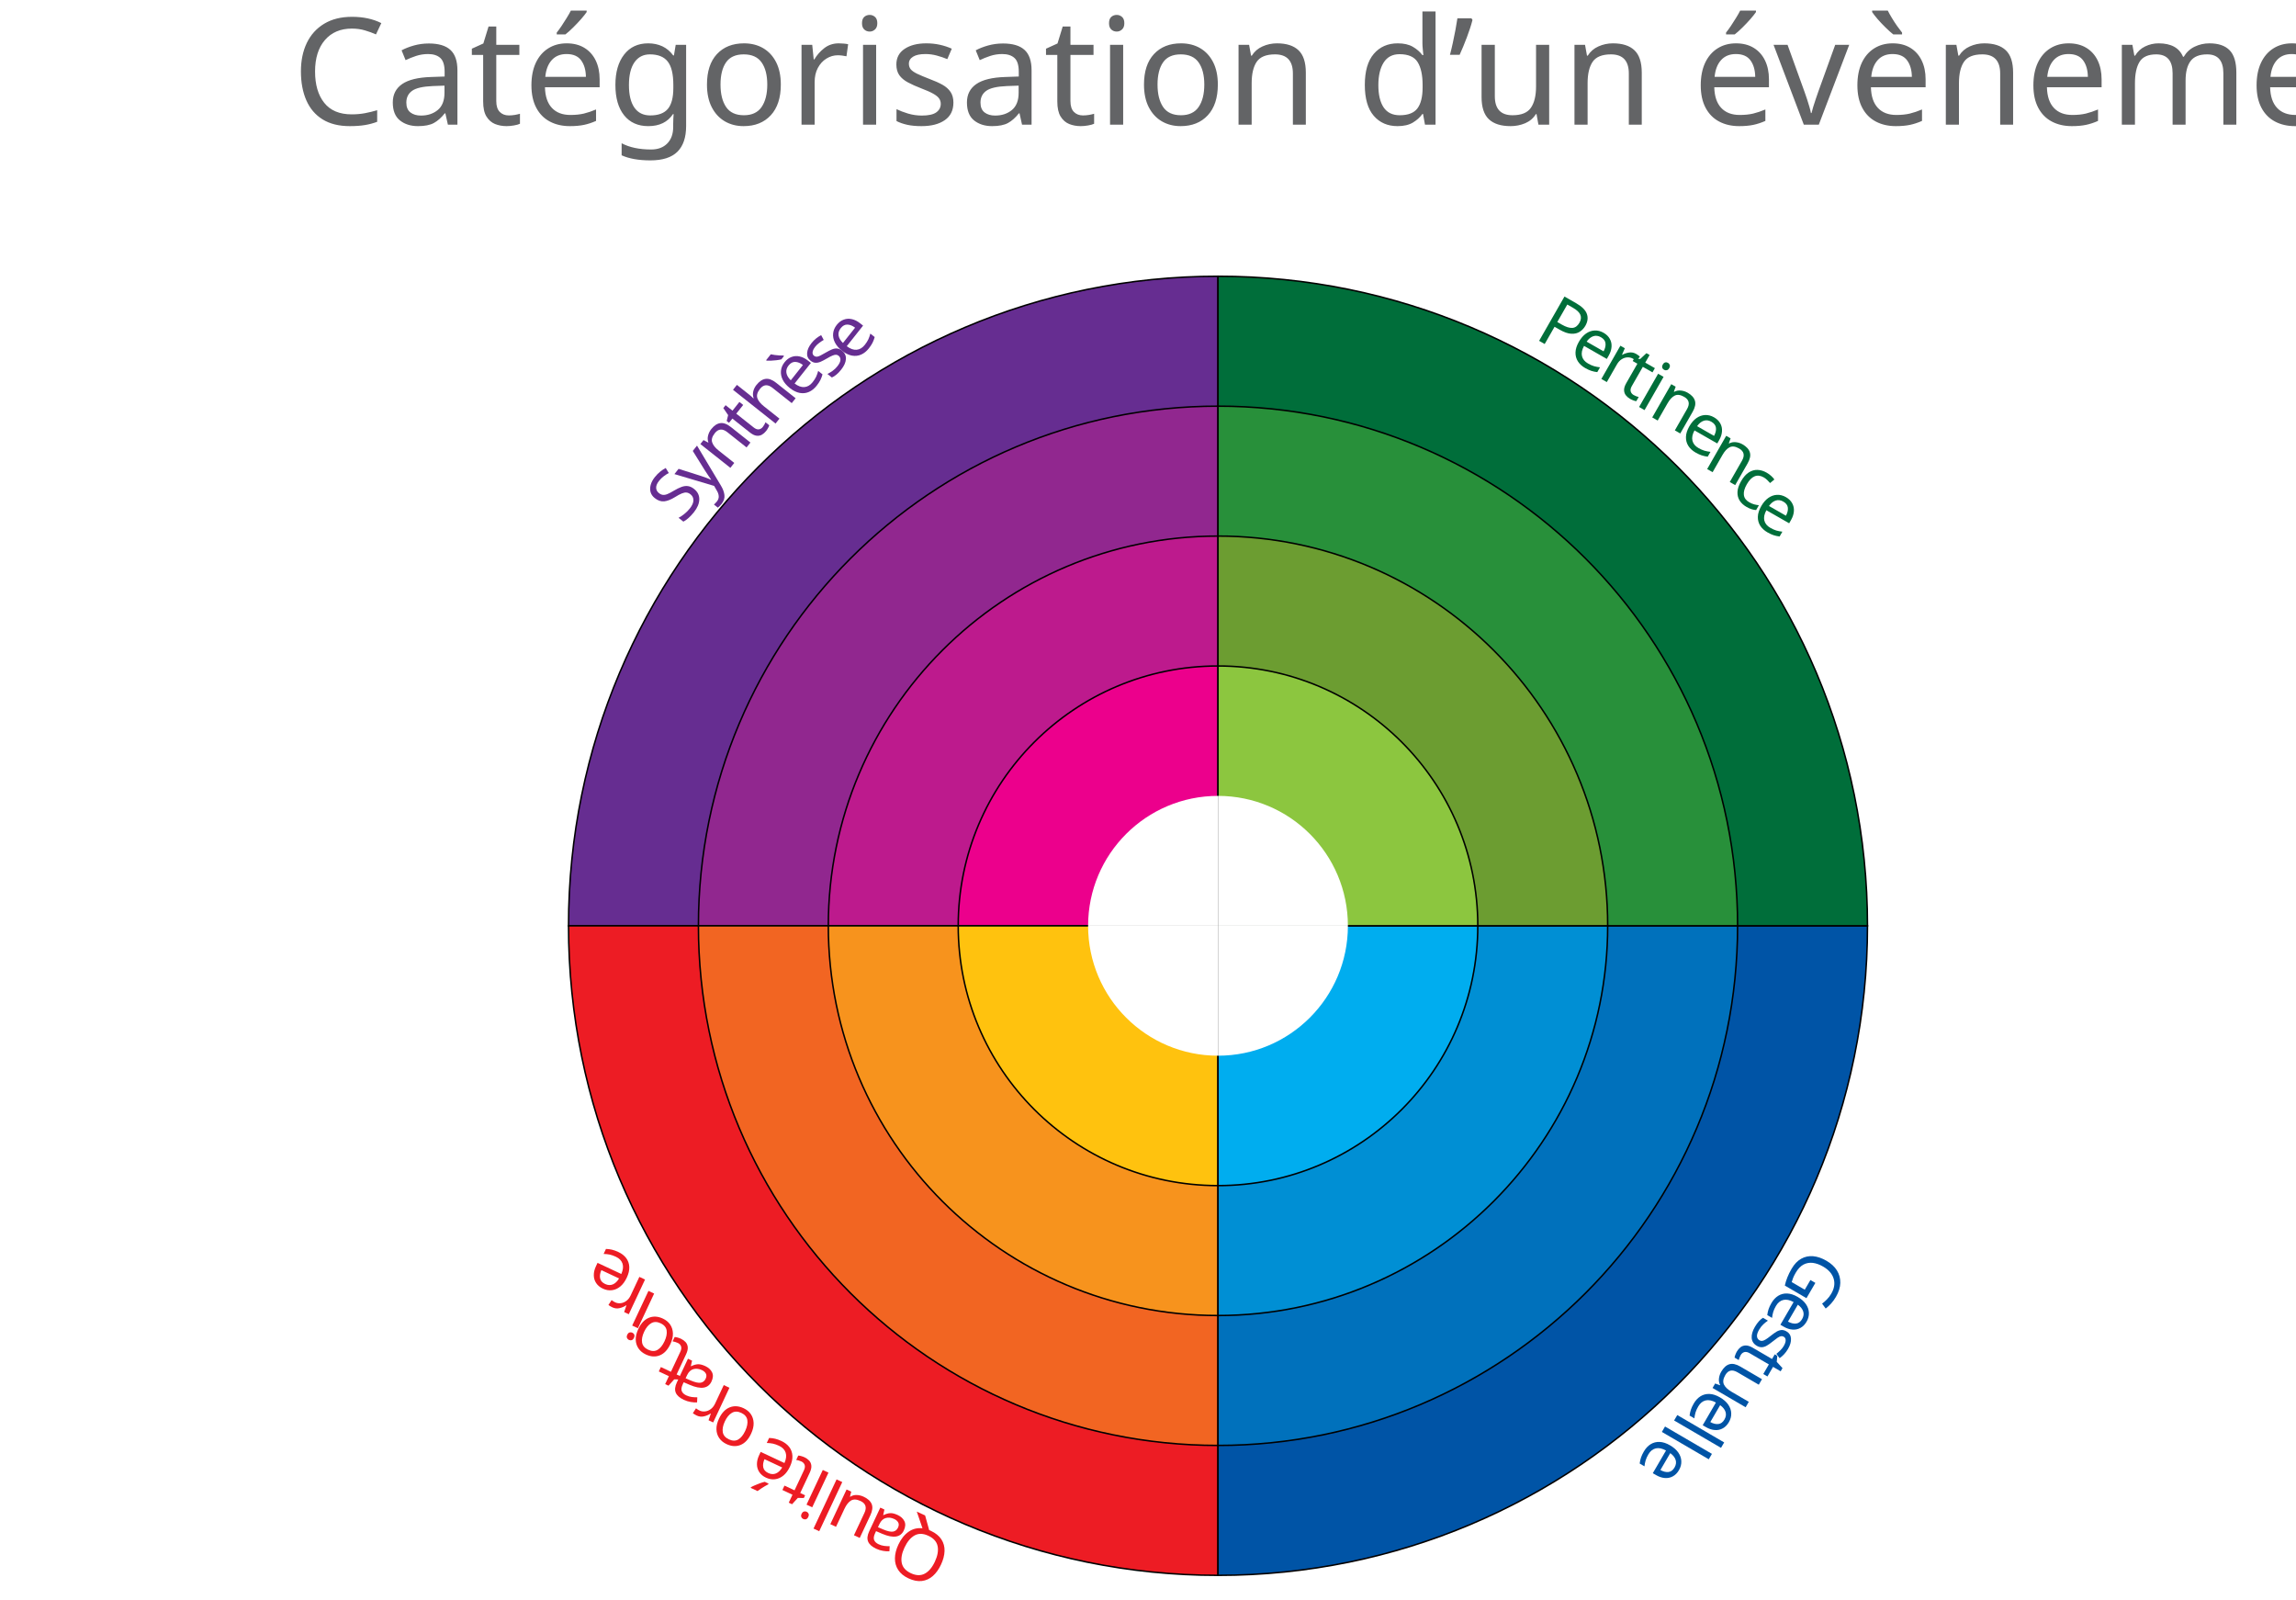
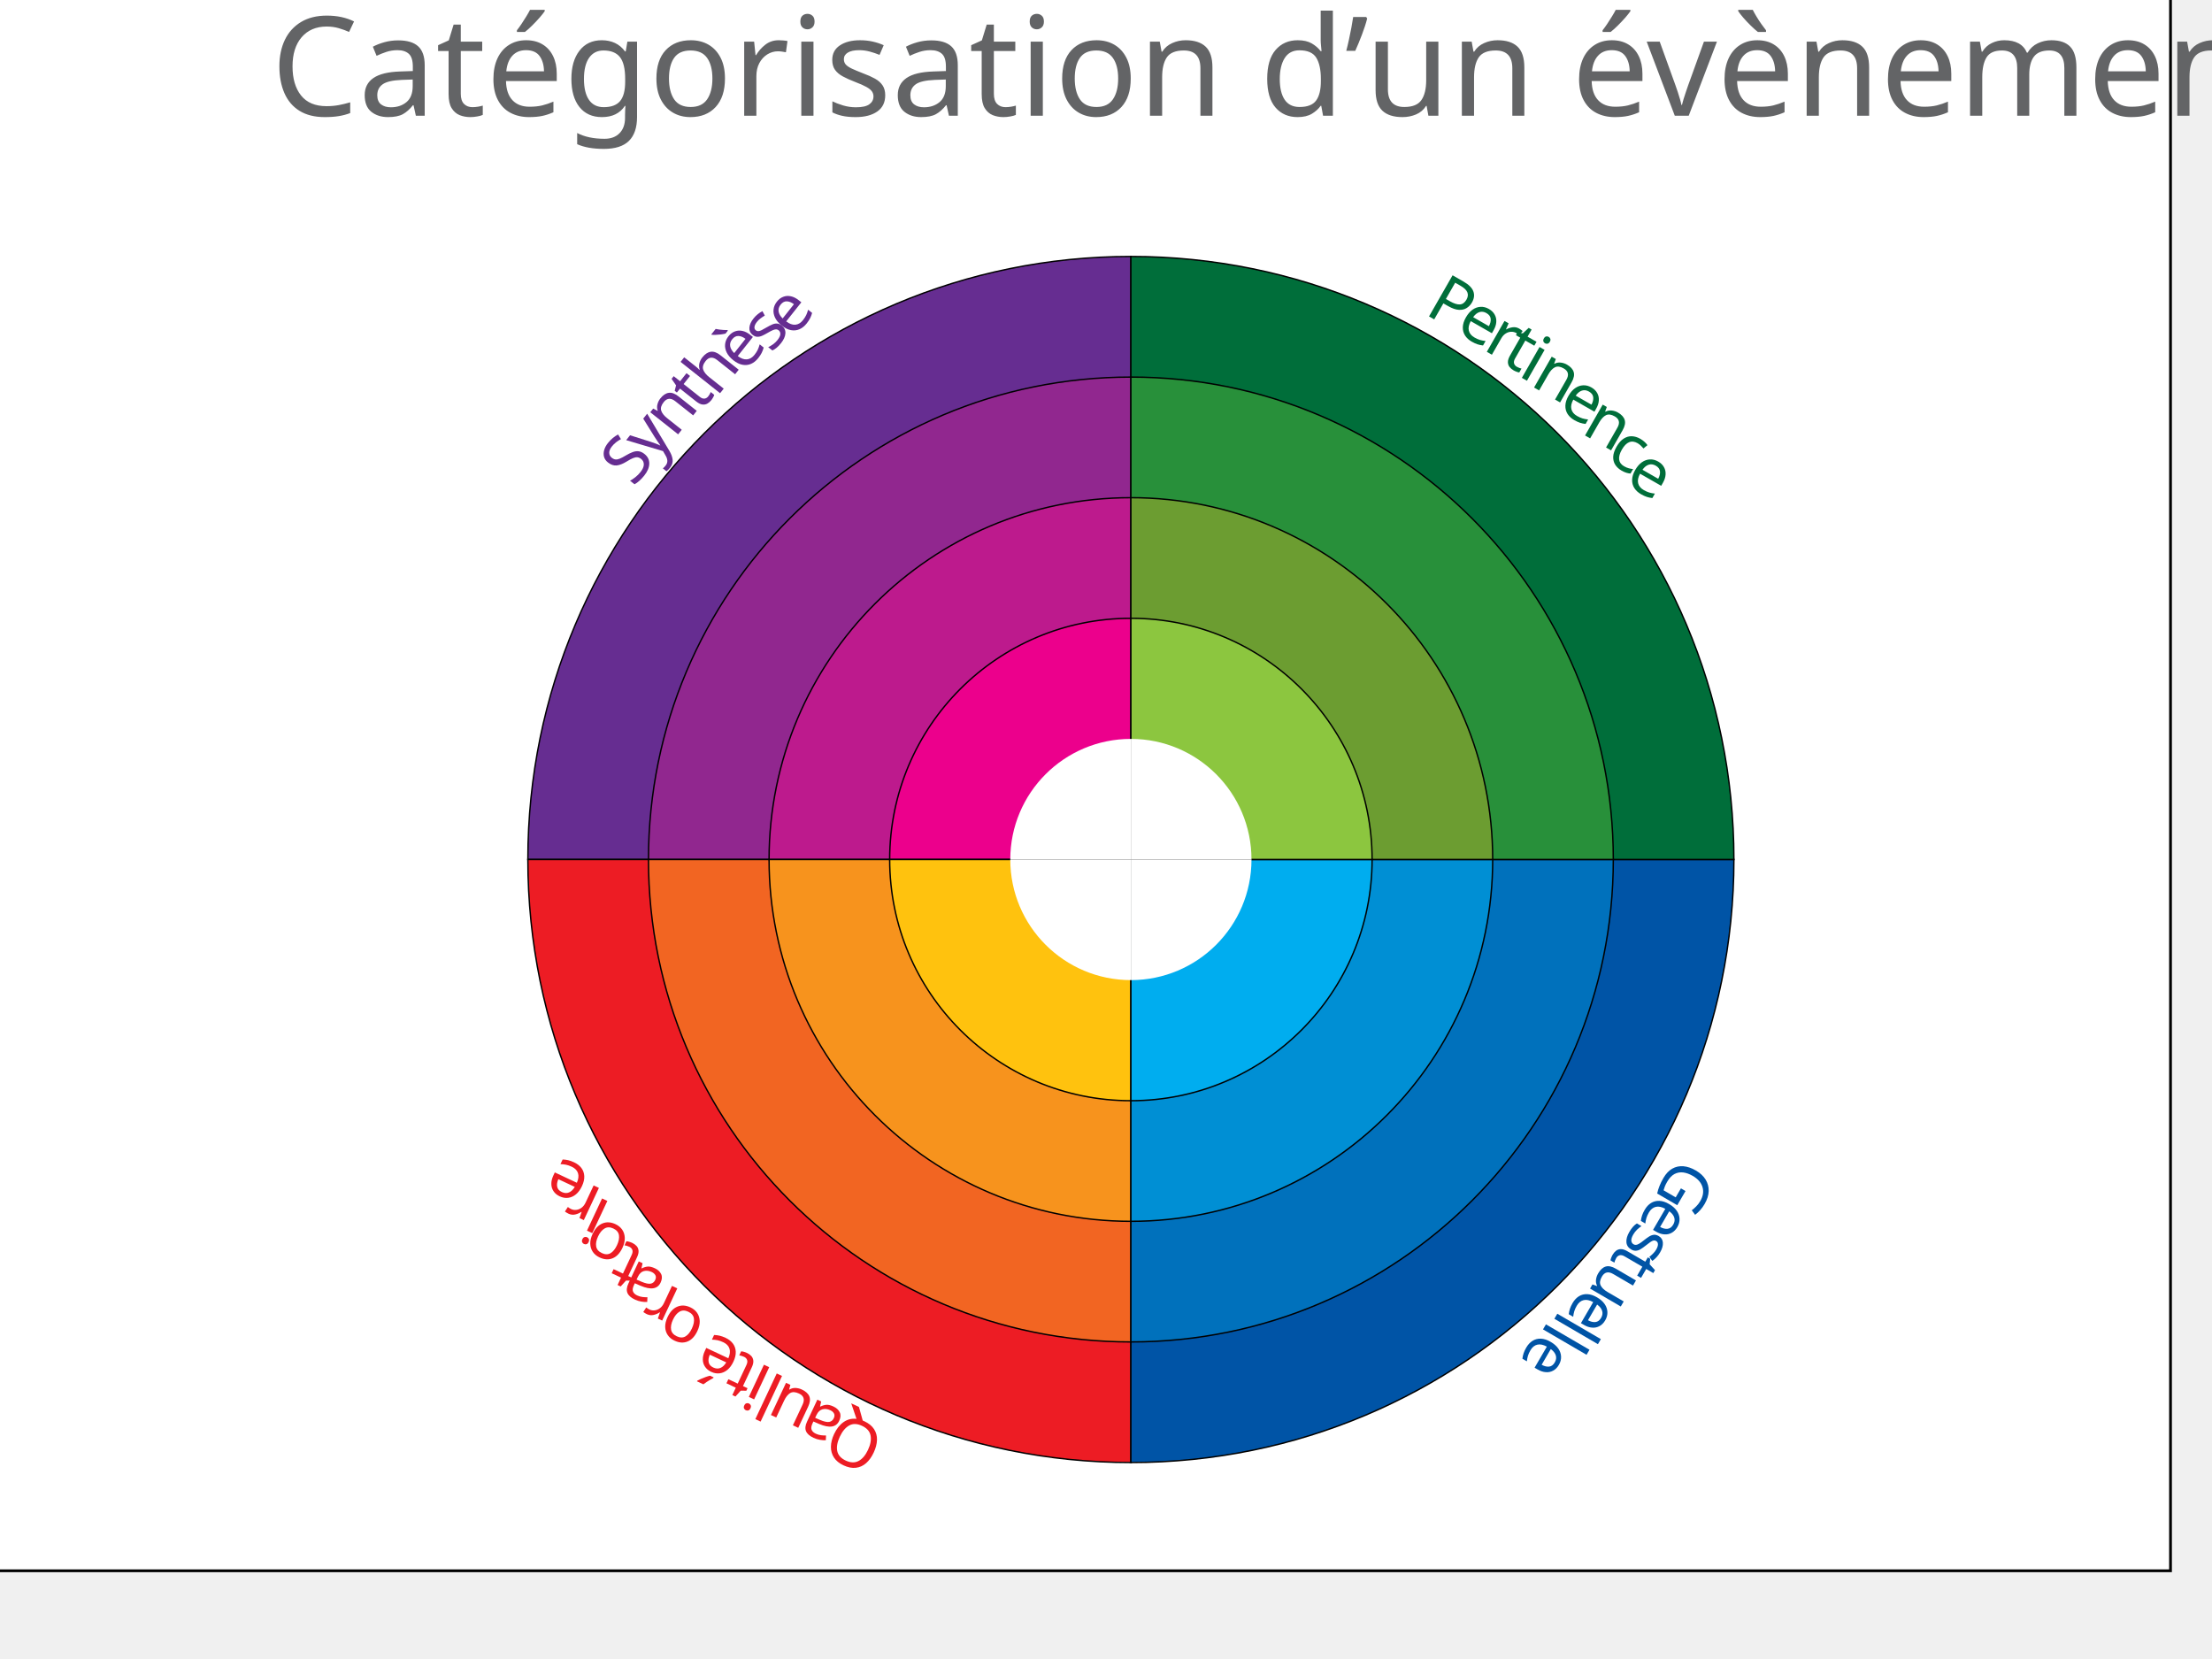
- <svg xmlns="http://www.w3.org/2000/svg" version="1.1" width="770.988" height="537.188" viewBox="0 0 770.988 537.188" overflow="visible" enable-background="new 0 0 770.988 537.188" xml:space="preserve">
+ <svg xmlns="http://www.w3.org/2000/svg" version="1.1" width="800" height="600" viewBox="0 0 800 600" overflow="visible" enable-background="new 0 0 800 600" xml:space="preserve">
  <g id="Layer_2_1_">
    <rect x="-15.006" y="-31.906" fill="#FFFFFF" stroke="#000000" width="800" height="600" />
  </g>
  <g id="Layer_1">
    <g id="Layer_1_1_" display="none">
      <g display="inline">
        <g>
          <g>
            <g>
              <path fill="#CADB2A" stroke="#000000" stroke-width="0.5" d="M238.1,259.85l-7.061,67.18        c-37.103-3.899-64.019-37.138-60.119-74.24c3.631-34.543,32.448-60.489,67.18-60.489V259.85z" />
            </g>
          </g>
          <g>
            <g>
              <path fill="#EC008C" stroke="#000000" stroke-width="0.5" d="M83.7,259.85l-35.272-37.825        c9.818-9.156,21.848-13.895,35.272-13.895V259.85z" />
              <path fill="#FFF200" stroke="#000000" stroke-width="0.5" d="M238.1,259.85l66.718,10.567        c-5.632,35.558-37.975,60.376-73.779,56.612L238.1,259.85z" />
              <path fill="#F7931D" stroke="#000000" stroke-width="0.5" d="M546.9,259.85l-53.22,30.726        c-16.969-29.392-6.897-66.975,22.493-83.944c9.787-5.651,19.424-8.233,30.727-8.233V259.85z" />
              <path fill="#F7931D" stroke="#000000" stroke-width="0.5" d="M701.3,259.85l-24.188-28.827        c7.067-5.932,14.961-8.804,24.188-8.804V259.85z" />
            </g>
          </g>
          <g>
            <g>
              <path fill="#5B57A6" stroke="#000000" stroke-width="0.5" d="M83.7,259.85l-49.715,14.255        c-5.551-19.356-0.285-38.347,14.443-52.081L83.7,259.85z" />
              <path fill="#F7931D" stroke="#000000" stroke-width="0.5" d="M238.1,259.85l27.475-61.71        c28.186,12.549,44.07,41.804,39.243,72.277L238.1,259.85z" />
              <path fill="#ED1C24" stroke="#000000" stroke-width="0.5" d="M392.5,259.85l-26.609-15.363        c5.651-9.788,15.308-15.363,26.609-15.363V259.85z" />
              <path fill="#ED1C24" stroke="#000000" stroke-width="0.5" d="M546.9,259.85l15.904,59.357        c-27.308,7.317-54.987-4.148-69.124-28.632L546.9,259.85z" />
              <path fill="#ED1C24" stroke="#000000" stroke-width="0.5" d="M701.3,259.85l-32.59,18.815        c-9.229-15.982-5.736-35.78,8.401-47.643L701.3,259.85z" />
            </g>
          </g>
          <g>
            <g>
              <path fill="#008FD4" stroke="#000000" stroke-width="0.5" d="M83.7,259.85v-51.72c28.563,0,51.719,23.156,51.719,51.719        s-23.156,51.719-51.719,51.719c-23.508,0-43.236-14.866-49.715-37.463L83.7,259.85z" />
              <path fill="#0DB14B" stroke="#000000" stroke-width="0.5" d="M238.1,259.85V192.3c10.259,0,18.103,1.667,27.475,5.84        L238.1,259.85z" />
              <path fill="#0DB14B" stroke="#000000" stroke-width="0.5" d="M392.5,259.85v-30.726c16.971,0,30.726,13.756,30.726,30.726        s-13.755,30.726-30.726,30.726c-16.969,0-30.726-13.756-30.726-30.726c0-5.65,1.291-10.469,4.116-15.363L392.5,259.85z" />
              <path fill="#0DB14B" stroke="#000000" stroke-width="0.5" d="M546.9,259.85v-61.452c33.938,0,61.45,27.513,61.45,61.452        c0,28.271-18.237,52.04-45.546,59.357L546.9,259.85z" />
              <path fill="#0DB14B" stroke="#000000" stroke-width="0.5" d="M701.3,259.85v-37.631c20.783,0,37.631,16.848,37.631,37.631        c0,20.783-16.848,37.63-37.631,37.63c-13.842,0-25.669-6.828-32.59-18.815L701.3,259.85z" />
            </g>
          </g>
        </g>
        <g>
          <text transform="matrix(1 0 0 1 631.6113 396.7559)" font-family="'Myriad-Roman'" font-size="20">C</text>
          <text transform="matrix(1 0 0 1 643.1514 396.7559)" font-family="'Myriad-Roman'" font-size="20">la</text>
          <text transform="matrix(1 0 0 1 657.4707 396.7559)" font-family="'Myriad-Roman'" font-size="20">r</text>
          <text transform="matrix(1 0 0 1 664.4902 396.7559)" font-family="'Myriad-Roman'" font-size="20">té du p</text>
          <text transform="matrix(1 0 0 1 723.291 396.7559)" font-family="'Myriad-Roman'" font-size="20">r</text>
          <text transform="matrix(1 0 0 1 729.7109 396.7559)" font-family="'Myriad-Roman'" font-size="20">o</text>
          <text transform="matrix(1 0 0 1 740.6895 396.7559)" font-family="'Myriad-Roman'" font-size="20">p</text>
          <text transform="matrix(1 0 0 1 752.0898 396.7559)" font-family="'Myriad-Roman'" font-size="20">os</text>
          <text transform="matrix(1 0 0 1 493.5713 396.7559)" font-family="'Myriad-Roman'" font-size="20">A</text>
          <text transform="matrix(1 0 0 1 505.752 396.7559)" font-family="'Myriad-Roman'" font-size="20">pp</text>
          <text transform="matrix(1 0 0 1 528.5117 396.7559)" font-family="'Myriad-Roman'" font-size="20">r</text>
          <text transform="matrix(1 0 0 1 534.9316 396.7559)" font-family="'Myriad-Roman'" font-size="20">ob</text>
          <text transform="matrix(1 0 0 1 557.291 396.7559)" font-family="'Myriad-Roman'" font-size="20">a</text>
          <text transform="matrix(1 0 0 1 566.8496 396.7559)" font-family="'Myriad-Roman'" font-size="20">tion</text>
          <text transform="matrix(1 0 0 1 356.0508 396.7559)" font-family="'Myriad-Roman'" font-size="20">M</text>
          <text transform="matrix(1 0 0 1 372.251 396.7559)" font-family="'Myriad-Roman'" font-size="20">essage</text>
          <text transform="matrix(1 0 0 1 188.1206 396.7559)" font-family="'Myriad-Roman'" font-size="20">D</text>
          <text transform="matrix(1 0 0 1 201.9404 396.7559)" font-family="'Myriad-Roman'" font-size="20">ynamisme</text>
          <text transform="matrix(1 0 0 1 14.981 396.7559)" font-family="'Myriad-Roman'" font-size="20">T</text>
          <text transform="matrix(1 0 0 1 24.7808 396.7559)" font-family="'Myriad-Roman'" font-size="20">hèmes a</text>
          <text transform="matrix(1 0 0 1 94.3999 396.7559)" font-family="'Myriad-Roman'" font-size="20">b</text>
          <text transform="matrix(1 0 0 1 105.7998 396.7559)" font-family="'Myriad-Roman'" font-size="20">o</text>
          <text transform="matrix(1 0 0 1 116.7798 396.7559)" font-family="'Myriad-Roman'" font-size="20">r</text>
          <text transform="matrix(1 0 0 1 123.2002 396.7559)" font-family="'Myriad-Roman'" font-size="20">dés</text>
        </g>
      </g>
      <text transform="matrix(1 0 0 1 73 83.8496)" display="inline" font-family="'Myriad-Roman'" font-size="50">Catégorisation d’un évènement</text>
      <text transform="matrix(1 0 0 1 44 202.8496)" display="inline" font-family="'Myriad-Roman'" font-size="15">Politique</text>
      <text transform="matrix(1 0 0 1 68.5 326.3496)" display="inline" font-family="'Myriad-Roman'" font-size="15">Faits-divers</text>
      <text transform="matrix(1 0 0 1 0 230.8496)" display="inline" font-family="'Myriad-Roman'" font-size="15">Sport</text>
      <text transform="matrix(1 0 0 1 397 307.8496)" display="inline" font-family="'Myriad-Roman'" font-size="15">Positif</text>
      <text transform="matrix(1 0 0 1 328 225.8496)" display="inline" font-family="'Myriad-Roman'" font-size="15">Négatif</text>
    </g>
    <g id="Layer_4">
      <circle fill="none" cx="408.801" cy="311.349" r="224.5" />
      <text transform="matrix(0.8678 0.4968 -0.4968 0.8678 514.8096 113.2822)" fill="#006E3A" font-family="'Myriad-Roman'" font-size="23.999">P</text>
      <text transform="matrix(0.8678 0.4968 -0.4968 0.8678 525.8809 119.6318)" fill="#006E3A" font-family="'Myriad-Roman'" font-size="23.999">e</text>
      <text transform="matrix(0.8678 0.4968 -0.4968 0.8678 535.9561 126.2236)" fill="#006E3A" font-family="'Myriad-Roman'" font-size="23.999">r</text>
      <text transform="matrix(0.8678 0.4968 -0.4968 0.8678 542.333 130.7764)" fill="#006E3A" font-family="'Myriad-Roman'" font-size="23.999">t</text>
      <text transform="matrix(0.8678 0.4968 -0.4968 0.8678 548.626 135.6353)" fill="#006E3A" font-family="'Myriad-Roman'" font-size="23.999">i</text>
      <text transform="matrix(0.8678 0.4968 -0.4968 0.8678 553.0371 139.1396)" fill="#006E3A" font-family="'Myriad-Roman'" font-size="23.999">n</text>
      <text transform="matrix(0.8678 0.4968 -0.4968 0.8678 562.9707 148.0146)" fill="#006E3A" font-family="'Myriad-Roman'" font-size="23.999">e</text>
      <text transform="matrix(0.8678 0.4968 -0.4968 0.8678 571.4824 156.4785)" fill="#006E3A" font-family="'Myriad-Roman'" font-size="23.999">n</text>
      <text transform="matrix(0.8678 0.4968 -0.4968 0.8678 580.3496 166.4297)" fill="#006E3A" font-family="'Myriad-Roman'" font-size="23.999">c</text>
      <text transform="matrix(0.8678 0.4968 -0.4968 0.8678 587.1123 174.8159)" fill="#006E3A" font-family="'Myriad-Roman'" font-size="23.999">e</text>
    </g>
    <g id="Layer_4_copy">
      <circle fill="none" cx="408.8" cy="311.351" r="224.5" />
      <text transform="matrix(0.6214 -0.7835 0.7835 0.6214 229.1704 176.457)" fill="#662D91" font-family="'Myriad-Roman'" font-size="24">S</text>
      <text transform="matrix(0.6214 -0.7835 0.7835 0.6214 236.5239 167.1973)" fill="#662D91" font-family="'Myriad-Roman'" font-size="24">y</text>
      <text transform="matrix(0.6214 -0.7835 0.7835 0.6214 243.9829 158.6904)" fill="#662D91" font-family="'Myriad-Roman'" font-size="24">n</text>
      <text transform="matrix(0.6214 -0.7835 0.7835 0.6214 253.3628 149.2529)" fill="#662D91" font-family="'Myriad-Roman'" font-size="24">t</text>
      <text transform="matrix(0.6214 -0.7835 0.7835 0.6214 259.1558 143.8145)" fill="#662D91" font-family="'Myriad-Roman'" font-size="24">h</text>
      <text transform="matrix(0.6214 -0.7835 0.7835 0.6214 269.3726 135.2588)" fill="#662D91" font-family="'Myriad-Roman'" font-size="24">è</text>
      <text transform="matrix(0.6214 -0.7835 0.7835 0.6214 279.0142 128.0879)" fill="#662D91" font-family="'Myriad-Roman'" font-size="24">s</text>
      <text transform="matrix(0.6214 -0.7835 0.7835 0.6214 286.8911 122.7285)" fill="#662D91" font-family="'Myriad-Roman'" font-size="24">e</text>
    </g>
    <g id="Layer_4_copy_2">
      <circle fill="none" cx="408.799" cy="311.351" r="224.5" />
      <text transform="matrix(-0.9054 -0.4246 0.4246 -0.9054 320.9619 518.1885)" fill="#ED1C24" font-family="'Myriad-Roman'" font-size="24">Q</text>
      <text transform="matrix(-0.9054 -0.4246 0.4246 -0.9054 306.0283 511.0986)" fill="#ED1C24" font-family="'Myriad-Roman'" font-size="24">a</text>
      <text transform="matrix(-0.9054 -0.4246 0.4246 -0.9054 295.8643 505.5498)" fill="#ED1C24" font-family="'Myriad-Roman'" font-size="24">u</text>
      <text transform="matrix(-0.9054 -0.4246 0.4246 -0.9054 284.6836 498.4951)" fill="#ED1C24" font-family="'Myriad-Roman'" font-size="24">l</text>
      <text transform="matrix(-0.9054 -0.4246 0.4246 -0.9054 280.0518 495.3311)" fill="#ED1C24" font-family="'Myriad-Roman'" font-size="24">i</text>
      <text transform="matrix(-0.9054 -0.4246 0.4246 -0.9054 275.4766 492.0615)" fill="#ED1C24" font-family="'Myriad-Roman'" font-size="24">t</text>
      <text transform="matrix(-0.9054 -0.4246 0.4246 -0.9054 269.1416 487.2588)" fill="#ED1C24" font-family="'Myriad-Roman'" font-size="24">é</text>
      <text transform="matrix(-0.9054 -0.4246 0.4246 -0.9054 259.9727 479.4717)" fill="#ED1C24" font-family="'Myriad-Roman'" font-size="24"> </text>
      <text transform="matrix(-0.9054 -0.4246 0.4246 -0.9054 256.1406 476.1084)" fill="#ED1C24" font-family="'Myriad-Roman'" font-size="24">o</text>
      <text transform="matrix(-0.9054 -0.4246 0.4246 -0.9054 246.7959 466.8311)" fill="#ED1C24" font-family="'Myriad-Roman'" font-size="24">r</text>
      <text transform="matrix(-0.9054 -0.4246 0.4246 -0.9054 241.4365 461.1045)" fill="#ED1C24" font-family="'Myriad-Roman'" font-size="24">a</text>
      <text transform="matrix(-0.9054 -0.4246 0.4246 -0.9054 233.9717 452.2568)" fill="#ED1C24" font-family="'Myriad-Roman'" font-size="24">t</text>
      <text transform="matrix(-0.9054 -0.4246 0.4246 -0.9054 229.04 446.0146)" fill="#ED1C24" font-family="'Myriad-Roman'" font-size="24">o</text>
      <text transform="matrix(-0.9054 -0.4246 0.4246 -0.9054 221.5117 435.2021)" fill="#ED1C24" font-family="'Myriad-Roman'" font-size="24">i</text>
      <text transform="matrix(-0.9054 -0.4246 0.4246 -0.9054 218.4551 430.4951)" fill="#ED1C24" font-family="'Myriad-Roman'" font-size="24">r</text>
      <text transform="matrix(-0.9054 -0.4246 0.4246 -0.9054 214.3604 423.7881)" fill="#ED1C24" font-family="'Myriad-Roman'" font-size="24">e</text>
    </g>
    <g id="Layer_4_copy_3">
      <circle fill="none" cx="408.798" cy="311.35" r="224.5" />
      <text transform="matrix(-0.5038 0.8638 -0.8638 -0.5038 606.6992 417.7598)" fill="#0054A6" font-family="'Myriad-Roman'" font-size="24">G</text>
      <text transform="matrix(-0.5038 0.8638 -0.8638 -0.5038 598.8398 431.1309)" fill="#0054A6" font-family="'Myriad-Roman'" font-size="24">e</text>
      <text transform="matrix(-0.5038 0.8638 -0.8638 -0.5038 592.1328 441.0957)" fill="#0054A6" font-family="'Myriad-Roman'" font-size="24">s</text>
      <text transform="matrix(-0.5038 0.8638 -0.8638 -0.5038 586.4492 448.7402)" fill="#0054A6" font-family="'Myriad-Roman'" font-size="24">t</text>
      <text transform="matrix(-0.5038 0.8638 -0.8638 -0.5038 581.5156 454.9756)" fill="#0054A6" font-family="'Myriad-Roman'" font-size="24">u</text>
      <text transform="matrix(-0.5038 0.8638 -0.8638 -0.5038 572.7539 464.8633)" fill="#0054A6" font-family="'Myriad-Roman'" font-size="24">e</text>
      <text transform="matrix(-0.5038 0.8638 -0.8638 -0.5038 564.2539 473.3623)" fill="#0054A6" font-family="'Myriad-Roman'" font-size="24">l</text>
      <text transform="matrix(-0.5038 0.8638 -0.8638 -0.5038 560.1406 477.2031)" fill="#0054A6" font-family="'Myriad-Roman'" font-size="24">l</text>
      <text transform="matrix(-0.5038 0.8638 -0.8638 -0.5038 555.9961 480.9697)" fill="#0054A6" font-family="'Myriad-Roman'" font-size="24">e</text>
    </g>
    <g id="Layer_3">
      <g>
        <g>
          <g>
            <g>
              <path fill="#662D91" stroke="#000000" stroke-width="0.5" d="M409,310.85H190.906C190.906,190.4,288.55,92.756,409,92.756l0,0        V310.85z" />
            </g>
          </g>
          <g>
            <g>
              <path fill="#ED1C24" stroke="#000000" stroke-width="0.5" d="M409,310.85v218.095c-120.45,0-218.094-97.645-218.094-218.095        l0,0H409L409,310.85z" />
            </g>
          </g>
          <g>
            <g>
              <path fill="#0054A6" stroke="#000000" stroke-width="0.5" d="M409,310.85h218.094c0,120.45-97.644,218.095-218.094,218.095        l0,0V310.85z" />
            </g>
          </g>
          <g>
            <g>
              <path fill="#006E3A" stroke="#000000" stroke-width="0.5" d="M409,310.85V92.756c120.45,0,218.094,97.644,218.094,218.094l0,0        H409L409,310.85z" />
            </g>
          </g>
        </g>
      </g>
      <g>
        <g>
          <g>
            <g>
              <path fill="#91278F" stroke="#000000" stroke-width="0.5" d="M409,310.85H234.525c0-96.359,78.115-174.475,174.475-174.475        l0,0V310.85z" />
            </g>
          </g>
          <g>
            <g>
              <path fill="#F26522" stroke="#000000" stroke-width="0.5" d="M409,310.85v174.476c-96.36,0-174.475-78.114-174.475-174.476        l0,0H409z" />
            </g>
          </g>
          <g>
            <g>
              <path fill="#0071BC" stroke="#000000" stroke-width="0.5" d="M409,310.85h174.475c0,96.36-78.113,174.476-174.475,174.476l0,0        V310.85L409,310.85z" />
            </g>
          </g>
          <g>
            <g>
              <path fill="#28903A" stroke="#000000" stroke-width="0.5" d="M409,310.85V136.375c96.36,0,174.475,78.115,174.475,174.475l0,0        H409z" />
            </g>
          </g>
        </g>
      </g>
      <g>
        <g>
          <g>
            <g>
              <path fill="#BD1A8D" stroke="#000000" stroke-width="0.5" d="M409,310.85H278.144c0-72.27,58.586-130.855,130.856-130.855l0,0        V310.85z" />
            </g>
          </g>
          <g>
            <g>
              <path fill="#F7931D" stroke="#000000" stroke-width="0.5" d="M409,310.85v130.856c-72.27,0-130.856-58.586-130.856-130.856        l0,0H409L409,310.85z" />
            </g>
          </g>
          <g>
            <g>
              <path fill="#008FD4" stroke="#000000" stroke-width="0.5" d="M409,310.85h130.856c0,72.271-58.586,130.856-130.856,130.856        l0,0V310.85z" />
            </g>
          </g>
          <g>
            <g>
              <path fill="#6C9D31" stroke="#000000" stroke-width="0.5" d="M409,310.85V179.993c72.271,0,130.856,58.586,130.856,130.855        l0,0L409,310.85L409,310.85z" />
            </g>
          </g>
        </g>
      </g>
      <g>
        <g>
          <g>
            <g>
              <path fill="#EC008C" stroke="#000000" stroke-width="0.5" d="M409,310.85h-87.238c0-48.18,39.058-87.237,87.238-87.237l0,0        V310.85z" />
            </g>
          </g>
          <g>
            <g>
              <path fill="#FFC20E" stroke="#000000" stroke-width="0.5" d="M409,310.85v87.237c-48.18,0-87.238-39.058-87.238-87.237l0,0        H409z" />
            </g>
          </g>
          <g>
            <g>
              <path fill="#00ADEF" stroke="#000000" stroke-width="0.5" d="M409,310.85h87.237c0,48.181-39.059,87.237-87.237,87.237l0,0        V310.85z" />
            </g>
          </g>
          <g>
            <g>
              <path fill="#8CC63F" stroke="#000000" stroke-width="0.5" d="M409,310.85v-87.237c48.18,0,87.237,39.058,87.237,87.237l0,0        H409z" />
            </g>
          </g>
        </g>
      </g>
      <g>
        <g>
          <g>
            <g>
              <path fill="#FFFFFF" d="M409,310.85h-43.619c0-24.09,19.529-43.619,43.619-43.619l0,0V310.85z" />
            </g>
          </g>
          <g>
            <g>
              <path fill="#FFFFFF" d="M409,310.85v43.619c-24.09,0-43.619-19.528-43.619-43.619l0,0H409z" />
            </g>
          </g>
          <g>
            <g>
              <path fill="#FFFFFF" d="M409,310.85h43.619c0,24.091-19.529,43.619-43.619,43.619l0,0V310.85z" />
            </g>
          </g>
          <g>
            <g>
              <path fill="#FFFFFF" d="M409,310.85v-43.62c24.09,0,43.619,19.529,43.619,43.619l0,0L409,310.85L409,310.85z" />
            </g>
          </g>
        </g>
      </g>
    </g>
    <g id="Layer_2">
      <text transform="matrix(1 0 0 1 98 41.8496)" fill="#636466" font-family="'Myriad-Italic'" font-size="50">Catégorisation d’un évènement</text>
    </g>
  </g>
</svg>
